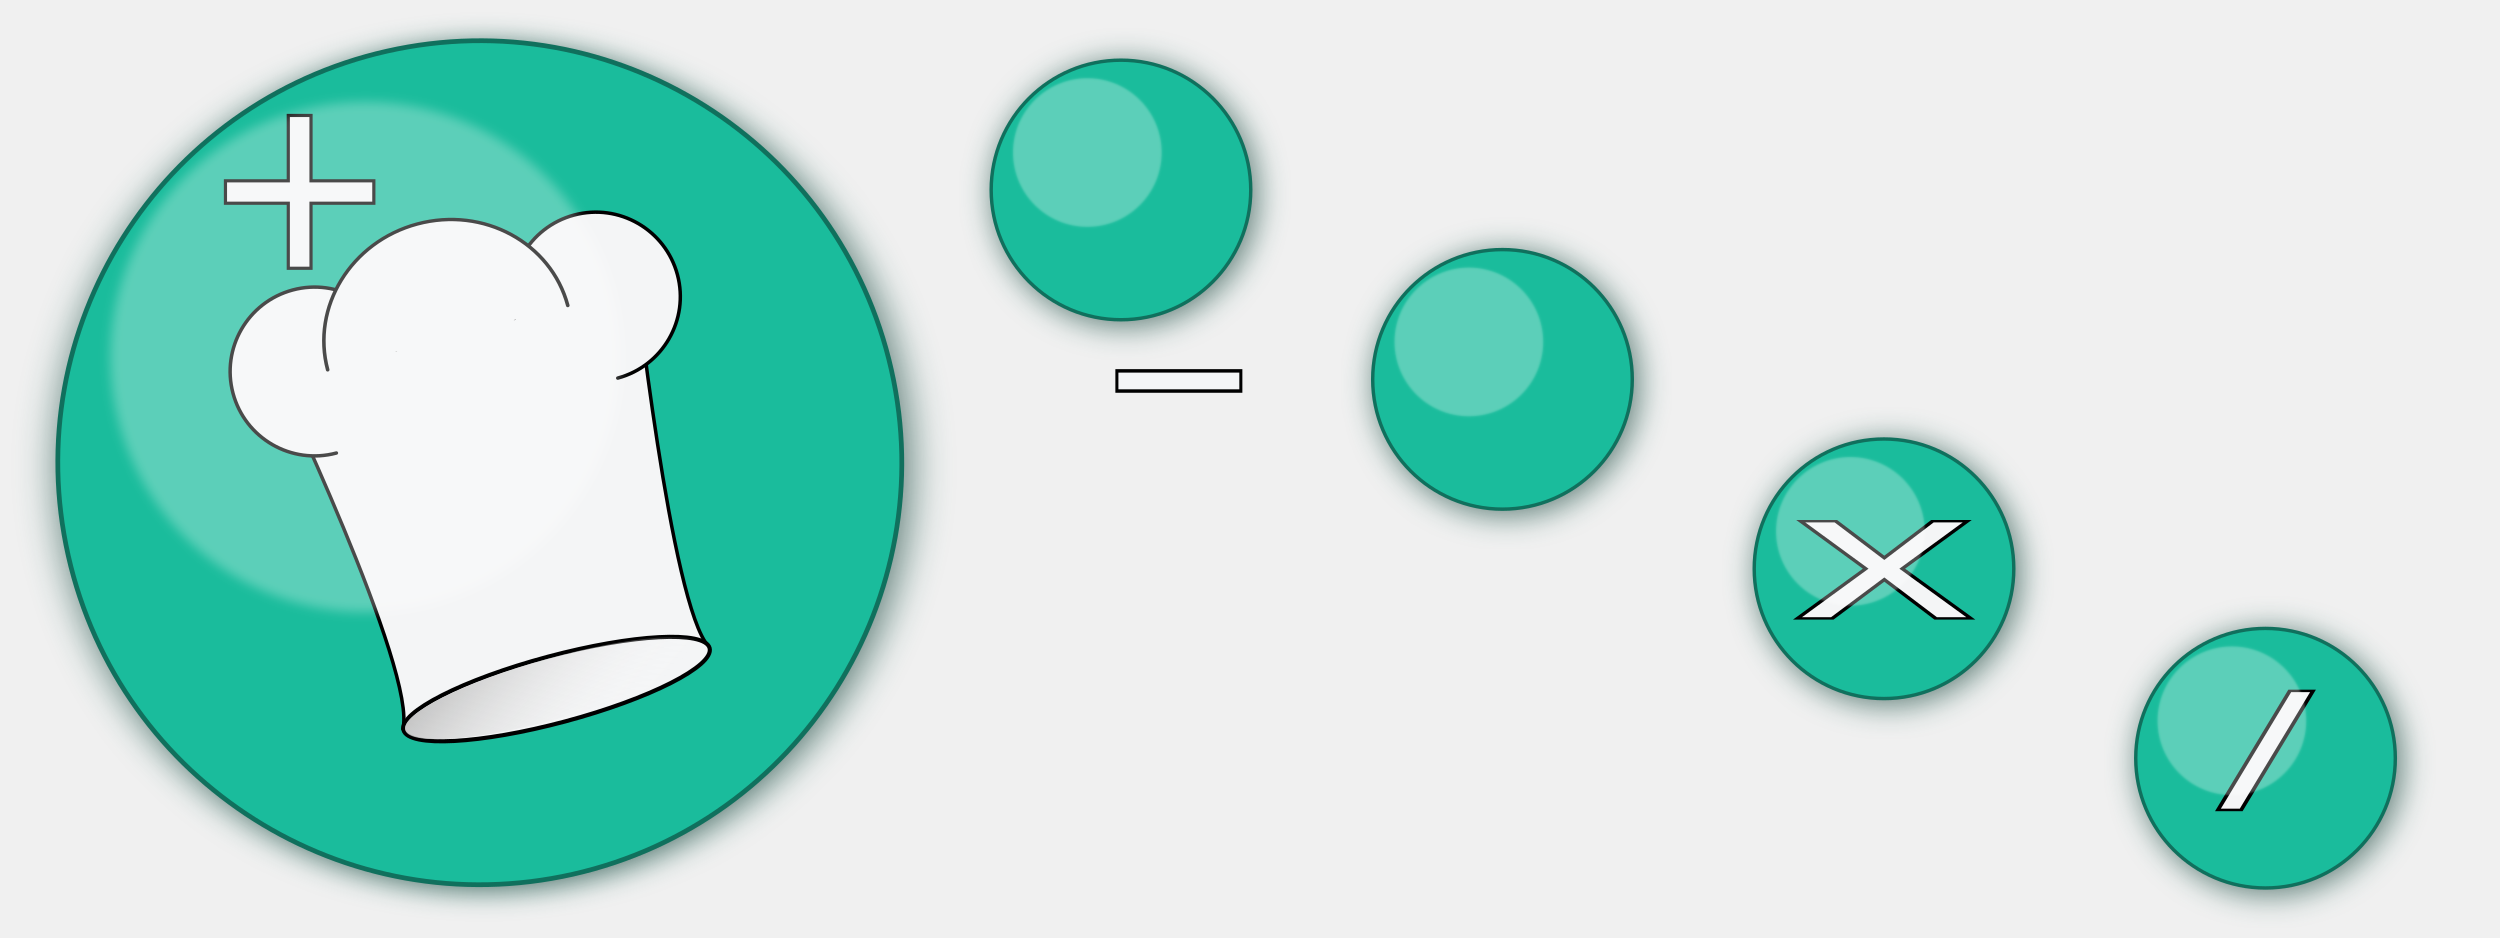
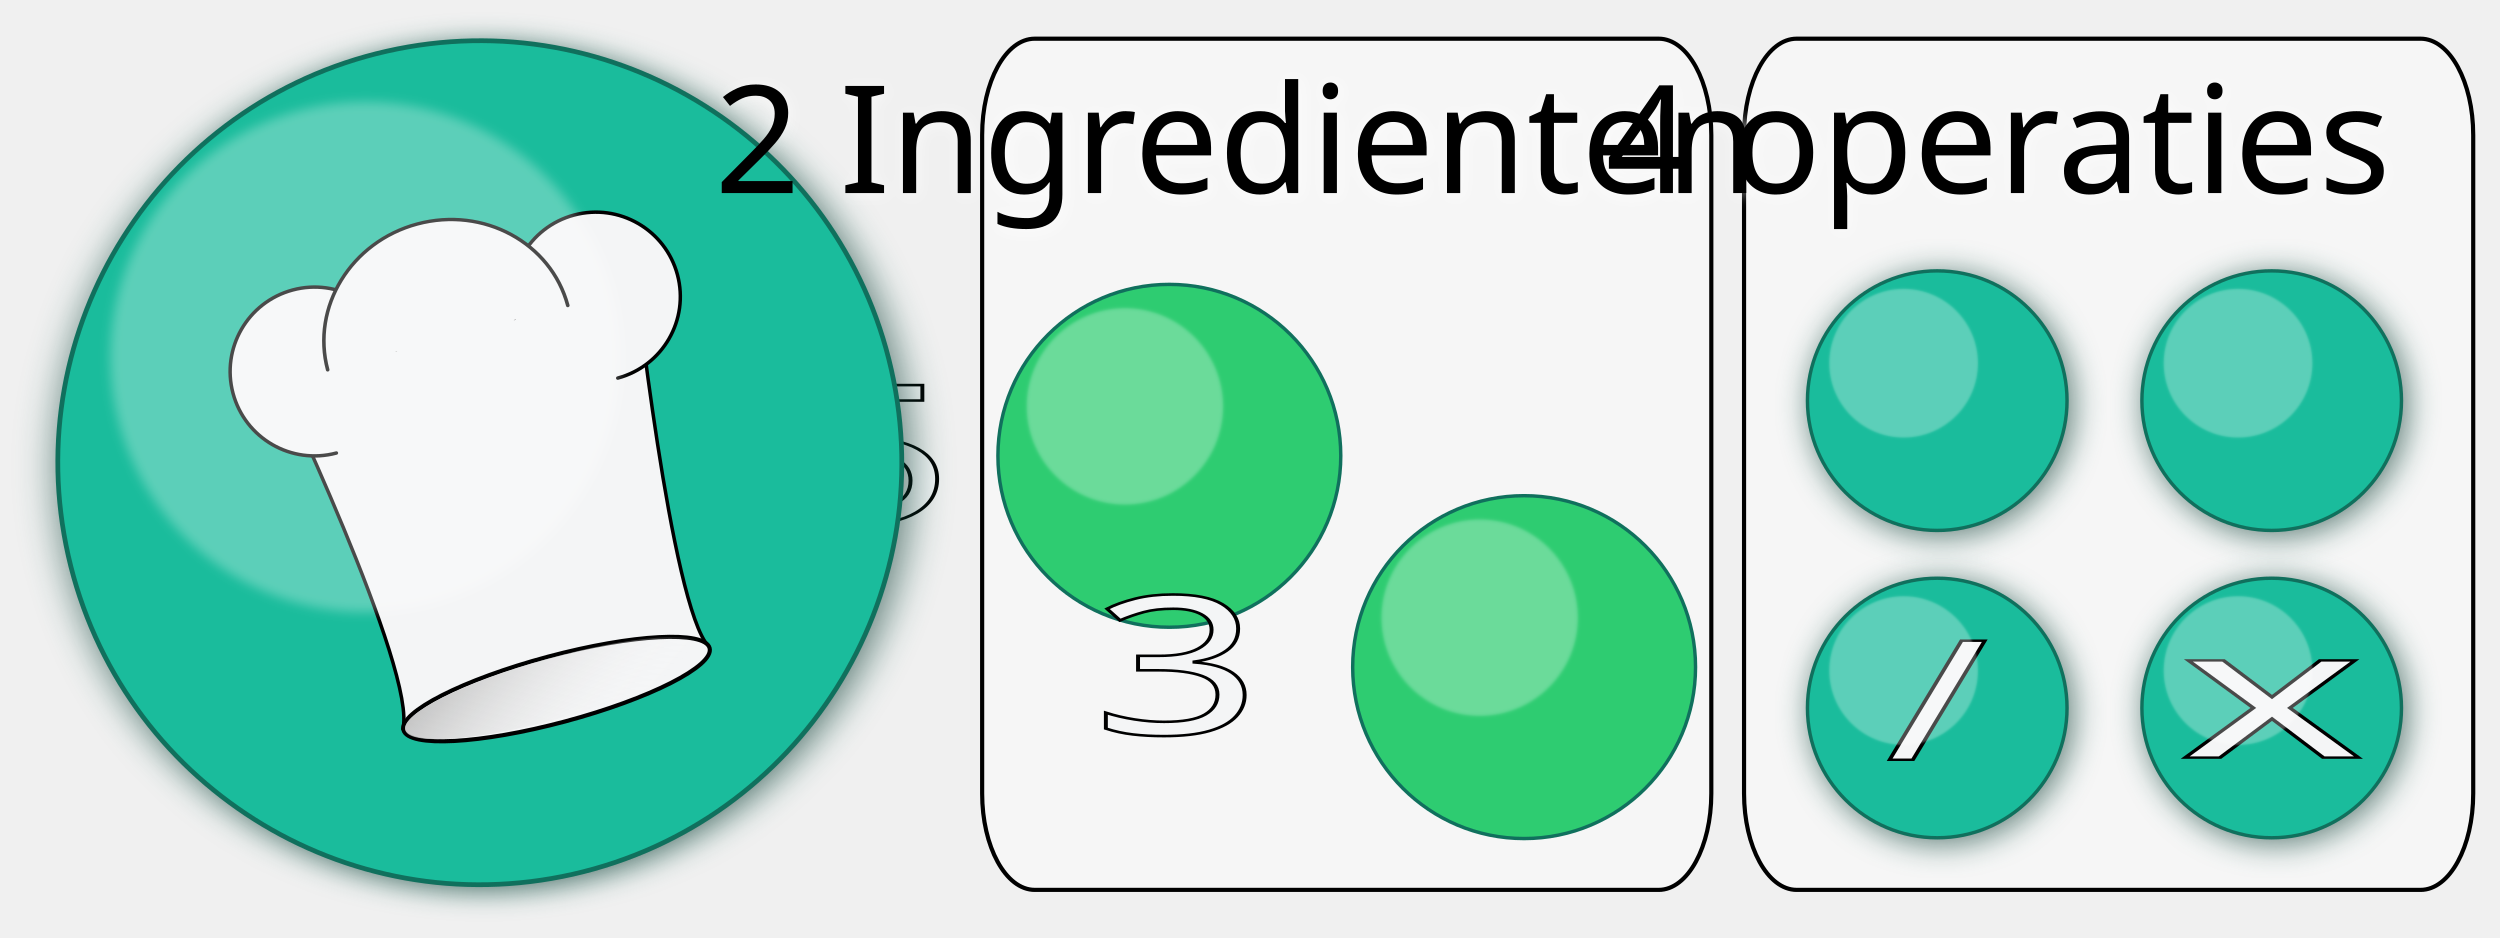
<svg xmlns="http://www.w3.org/2000/svg" xmlns:xlink="http://www.w3.org/1999/xlink" width="2400" height="900" id="svg2" version="1.1">
  <defs id="defs4">
    <linearGradient id="linearGradient5101">
      <stop style="stop-color:#bbbbbb;stop-opacity:1;" offset="0" id="stop5103" />
      <stop style="stop-color:#ffffff;stop-opacity:0;" offset="1" id="stop5105" />
    </linearGradient>
    <linearGradient id="linearGradient4840">
      <stop style="stop-color:#c2bcbb;stop-opacity:1;" offset="0" id="stop4842" />
      <stop style="stop-color:#ffffff;stop-opacity:0;" offset="1" id="stop4844" />
    </linearGradient>
    <linearGradient id="linearGradient4816">
      <stop style="stop-color:#ffffff;stop-opacity:1;" offset="0" id="stop4818" />
      <stop id="stop4824" offset="0.819" style="stop-color:#ffffff;stop-opacity:1;" />
      <stop style="stop-color:#1abc9c;stop-opacity:1;" offset="1" id="stop4820" />
    </linearGradient>
    <linearGradient xlink:href="#linearGradient4840" id="linearGradient4861" gradientUnits="userSpaceOnUse" x1="-833.824" y1="248.401" x2="-696.682" y2="431.258" />
    <linearGradient xlink:href="#linearGradient5101" id="linearGradient5117" gradientUnits="userSpaceOnUse" x1="400.534" y1="530.675" x2="513.169" y2="686.396" />
    <filter id="filter3900" color-interpolation-filters="sRGB">
      <feGaussianBlur stdDeviation="14.232" id="feGaussianBlur3902" />
    </filter>
    <filter id="filter3912" x="-0.138" width="1.275" y="-0.138" height="1.275" color-interpolation-filters="sRGB">
      <feGaussianBlur stdDeviation="17.255" id="feGaussianBlur3914" />
    </filter>
    <filter id="filter3916" x="-0.138" width="1.275" y="-0.138" height="1.275" color-interpolation-filters="sRGB">
      <feGaussianBlur stdDeviation="17.255" id="feGaussianBlur3918" />
    </filter>
    <filter id="filter3920" x="-0.138" width="1.275" y="-0.138" height="1.275" color-interpolation-filters="sRGB">
      <feGaussianBlur stdDeviation="17.255" id="feGaussianBlur3922" />
    </filter>
    <filter id="filter3924" x="-0.138" width="1.275" y="-0.138" height="1.275" color-interpolation-filters="sRGB">
      <feGaussianBlur stdDeviation="17.255" id="feGaussianBlur3926" />
    </filter>
    <filter id="filter3978" color-interpolation-filters="sRGB">
      <feGaussianBlur stdDeviation="3.01" id="feGaussianBlur3980" />
    </filter>
    <filter id="filter3982" color-interpolation-filters="sRGB">
      <feGaussianBlur stdDeviation="3.01" id="feGaussianBlur3984" />
    </filter>
    <filter id="filter3986" color-interpolation-filters="sRGB">
      <feGaussianBlur stdDeviation="3.01" id="feGaussianBlur3988" />
    </filter>
    <filter id="filter3990" color-interpolation-filters="sRGB">
      <feGaussianBlur stdDeviation="3.01" id="feGaussianBlur3992" />
    </filter>
    <filter id="filter3994" color-interpolation-filters="sRGB">
      <feGaussianBlur stdDeviation="3.01" id="feGaussianBlur3996" />
    </filter>
+     <filter id="filter4120" x="-0.029" width="1.058" y="-0.12" height="1.239">
+       <feGaussianBlur stdDeviation="6.892" id="feGaussianBlur4122" />
+     </filter>
+     <filter id="filter4124" x="-0.037" width="1.075" y="-0.122" height="1.243">
+       <feGaussianBlur stdDeviation="6.892" id="feGaussianBlur4126" />
+     </filter>
  </defs>
  <g id="layer1" transform="translate(0,-152.3622)">
+     <rect ry="92.511" rx="50.507" y="189.505" x="1674.286" height="817.143" width="700" id="rect4085" style="fill:#ffffff;fill-opacity:0.427;stroke:#000000;stroke-width:4;stroke-miterlimit:4;stroke-opacity:1;stroke-dasharray:none" />
+     <text id="text4100" y="339.692" x="1295.714" style="font-size:64px;font-style:normal;font-variant:normal;font-weight:normal;font-stretch:normal;text-align:center;line-height:100%;writing-mode:lr-tb;text-anchor:middle;fill:#ffffff;fill-opacity:0.569;stroke:#000004;stroke-width:3.057;stroke-linecap:square;stroke-linejoin:miter;stroke-miterlimit:4;stroke-opacity:1;stroke-dasharray:none;stroke-dashoffset:0;font-family:Arial;-inkscape-font-specification:Arial;filter:url(#filter4120)" xml:space="preserve">
+       <tspan id="tspan4102" y="339.692" x="1295.714">
+         <tspan id="tspan4104" style="font-size:144px;fill:#ffffff;fill-opacity:0.569;stroke:none;font-family:League Gothic;-inkscape-font-specification:League Gothic" y="339.692" x="1295.714">2 Ingredienten</tspan>
+       </tspan>
+     </text>
+     <rect style="fill:#ffffff;fill-opacity:0.427;stroke:#000000;stroke-width:4;stroke-miterlimit:4;stroke-opacity:1;stroke-dasharray:none" id="rect4083" width="700" height="817.143" x="942.857" y="189.505" rx="50.507" ry="92.511" />
+     <text id="text4106" y="339.699" x="2026.896" style="font-size:64px;font-style:normal;font-variant:normal;font-weight:normal;font-stretch:normal;text-align:center;line-height:100%;writing-mode:lr-tb;text-anchor:middle;fill:#ffffff;fill-opacity:0.569;stroke:#000004;stroke-width:3.057;stroke-linecap:square;stroke-linejoin:miter;stroke-miterlimit:4;stroke-opacity:1;stroke-dasharray:none;stroke-dashoffset:0;font-family:Arial;-inkscape-font-specification:Arial;filter:url(#filter4124)" xml:space="preserve">
+       <tspan id="tspan4108" y="339.699" x="2026.896">
+         <tspan id="tspan4110" style="font-size:144px;fill:#ffffff;fill-opacity:0.569;stroke:none;font-family:League Gothic;-inkscape-font-specification:League Gothic" y="339.699" x="2026.896">4 operaties</tspan>
+       </tspan>
+     </text>
+     <g id="g3091" transform="translate(800.9468,60.39377)">
+       <path transform="matrix(0.8277916,0,0,0.8277916,423.0794,273.2524)" d="m 1311.178,250.472 c 0,83.126 -67.387,150.513 -150.513,150.513 -83.126,0 -150.513,-67.387 -150.513,-150.513 0,-83.126 67.387,-150.513 150.513,-150.513 83.126,0 150.513,67.387 150.513,150.513 z" id="path3906" style="fill:#062a23;fill-opacity:0.569;stroke:#10705d;stroke-width:4;stroke-linecap:round;stroke-linejoin:round;stroke-miterlimit:4;stroke-opacity:1;stroke-dasharray:none;stroke-dashoffset:0;filter:url(#filter3916)" />
+       <g id="g3054">
+         <path transform="matrix(0.8277916,0,0,0.8277916,419.0794,269.2524)" d="m 1311.178,250.472 c 0,83.126 -67.387,150.513 -150.513,150.513 -83.126,0 -150.513,-67.387 -150.513,-150.513 0,-83.126 67.387,-150.513 150.513,-150.513 83.126,0 150.513,67.387 150.513,150.513 z" id="path4899" style="fill:#1abc9c;fill-opacity:1;stroke:#10705d;stroke-width:4;stroke-linecap:round;stroke-linejoin:round;stroke-miterlimit:4;stroke-opacity:1;stroke-dasharray:none;stroke-dashoffset:0" />
+         <text id="text4901" y="413.488" x="1472.484" style="font-size:283.434px;font-style:normal;font-variant:normal;font-weight:normal;font-stretch:normal;text-align:center;line-height:100%;writing-mode:lr-tb;text-anchor:middle;fill:#f4f5f6;fill-opacity:1;stroke:#000000;stroke-width:3.117;stroke-miterlimit:4;stroke-opacity:1;stroke-dasharray:none;font-family:League Gothic;-inkscape-font-specification:League Gothic" xml:space="preserve" transform="scale(0.937175,1.067037)">
+           <tspan id="tspan4903" y="413.488" x="1472.484" style="fill:#f4f5f6;fill-opacity:1;stroke-width:3.117">_</tspan>
+         </text>
+         <path style="fill:#ffffff;fill-opacity:0.29;stroke:none;filter:url(#filter3986)" id="path4907" d="m 1311.178,250.472 c 0,83.126 -67.387,150.513 -150.513,150.513 -83.126,0 -150.513,-67.387 -150.513,-150.513 0,-83.126 67.387,-150.513 150.513,-150.513 83.126,0 150.513,67.387 150.513,150.513 z" transform="matrix(0.4742701,0,0,0.4742701,797.1156,321.8572)" />
+       </g>
+     </g>
+     <g id="g4005" transform="translate(-86.98642,80.28571)">
+       <g transform="translate(1147.542,72.58195)" id="g3082">
+         <path transform="matrix(0.8277916,0,0,0.8277916,163.4702,475.8378)" d="m 1311.178,250.472 c 0,83.126 -67.387,150.513 -150.513,150.513 -83.126,0 -150.513,-67.387 -150.513,-150.513 0,-83.126 67.387,-150.513 150.513,-150.513 83.126,0 150.513,67.387 150.513,150.513 z" id="path3908" style="fill:#062a23;fill-opacity:0.569;stroke:#10705d;stroke-width:4;stroke-linecap:round;stroke-linejoin:round;stroke-miterlimit:4;stroke-opacity:1;stroke-dasharray:none;stroke-dashoffset:0;filter:url(#filter3920)" />
+         <g id="g3067">
+           <path transform="matrix(0.8277916,0,0,0.8277916,159.4702,471.8378)" d="m 1311.178,250.472 c 0,83.126 -67.387,150.513 -150.513,150.513 -83.126,0 -150.513,-67.387 -150.513,-150.513 0,-83.126 67.387,-150.513 150.513,-150.513 83.126,0 150.513,67.387 150.513,150.513 z" id="path4911" style="fill:#1abc9c;fill-opacity:1;stroke:#10705d;stroke-width:4;stroke-linecap:round;stroke-linejoin:round;stroke-miterlimit:4;stroke-opacity:1;stroke-dasharray:none;stroke-dashoffset:0" />
+           <text transform="scale(1.392025,0.718378)" id="text4913" y="1011.709" x="804.859" style="font-size:242.338px;font-style:normal;font-variant:normal;font-weight:normal;font-stretch:normal;text-align:center;line-height:100%;writing-mode:lr-tb;text-anchor:middle;fill:#f4f5f6;fill-opacity:1;stroke:#000000;stroke-width:3.218;stroke-miterlimit:4;stroke-opacity:1;stroke-dasharray:none;font-family:League Gothic;-inkscape-font-specification:League Gothic" xml:space="preserve">
+             <tspan style="fill:#f4f5f6;fill-opacity:1;stroke-width:3.218" id="tspan4915" y="1011.709" x="804.859">x<tspan id="tspan4917" style="fill:#f4f5f6;fill-opacity:1;stroke:#000000;stroke-width:3.218;stroke-miterlimit:4;stroke-opacity:1;stroke-dasharray:none" y="1011.709" x="804.859" />
+             </tspan>
+           </text>
+           <path style="fill:#ffffff;fill-opacity:0.29;stroke:none;filter:url(#filter3994)" id="path4919" d="m 1311.178,250.472 c 0,83.126 -67.387,150.513 -150.513,150.513 -83.126,0 -150.513,-67.387 -150.513,-150.513 0,-83.126 67.387,-150.513 150.513,-150.513 83.126,0 150.513,67.387 150.513,150.513 z" transform="matrix(0.4742701,0,0,0.4742701,537.5064,524.4426)" />
+         </g>
+       </g>
+       <g transform="translate(520.4071,-119.9019)" id="g3074">
+         <path style="fill:#062a23;fill-opacity:0.569;stroke:#10705d;stroke-width:4;stroke-linecap:round;stroke-linejoin:round;stroke-miterlimit:4;stroke-opacity:1;stroke-dasharray:none;stroke-dashoffset:0;filter:url(#filter3924)" id="path3910" d="m 1311.178,250.472 c 0,83.126 -67.387,150.513 -150.513,150.513 -83.126,0 -150.513,-67.387 -150.513,-150.513 0,-83.126 67.387,-150.513 150.513,-150.513 83.126,0 150.513,67.387 150.513,150.513 z" transform="matrix(0.8277916,0,0,0.8277916,469.5464,668.3216)" />
+         <path transform="matrix(0.8277916,0,0,0.8277916,465.5464,664.3216)" d="m 1311.178,250.472 c 0,83.126 -67.387,150.513 -150.513,150.513 -83.126,0 -150.513,-67.387 -150.513,-150.513 0,-83.126 67.387,-150.513 150.513,-150.513 83.126,0 150.513,67.387 150.513,150.513 z" id="path4923" style="fill:#1abc9c;fill-opacity:1;stroke:#10705d;stroke-width:4;stroke-linecap:round;stroke-linejoin:round;stroke-miterlimit:4;stroke-opacity:1;stroke-dasharray:none;stroke-dashoffset:0" />
+         <text id="text4925" y="1172.57" x="1120.697" style="font-size:203.722px;font-style:normal;font-variant:normal;font-weight:normal;font-stretch:normal;text-align:center;line-height:100%;writing-mode:lr-tb;text-anchor:middle;fill:#f4f5f6;fill-opacity:1;stroke:#000000;stroke-width:3.064;stroke-miterlimit:4;stroke-opacity:1;stroke-dasharray:none;font-family:League Gothic;-inkscape-font-specification:League Gothic" xml:space="preserve" transform="scale(1.272671,0.7857489)">
+           <tspan id="tspan4927" y="1172.57" x="1120.697" style="fill:#f4f5f6;fill-opacity:1;stroke-width:3.064">/<tspan id="tspan4929" style="fill:#f4f5f6;fill-opacity:1;stroke:#000000;stroke-width:3.064;stroke-miterlimit:4;stroke-opacity:1;stroke-dasharray:none" y="1172.57" x="1120.697" />
+           </tspan>
+         </text>
+         <path style="fill:#ffffff;fill-opacity:0.29;stroke:none;filter:url(#filter3990)" id="path4931" d="m 1311.178,250.472 c 0,83.126 -67.387,150.513 -150.513,150.513 -83.126,0 -150.513,-67.387 -150.513,-150.513 0,-83.126 67.387,-150.513 150.513,-150.513 83.126,0 150.513,67.387 150.513,150.513 z" transform="matrix(0.4742701,0,0,0.4742701,843.5826,716.9264)" />
+       </g>
+     </g>
+     <g id="g3909" transform="translate(783.6267,-262.6754)">
+       <g transform="translate(0,464.9315)" id="g3895">
+         <path transform="matrix(0.8277916,0,0,0.8277916,119.3404,131.3901)" d="m 1311.178,250.472 c 0,83.126 -67.387,150.513 -150.513,150.513 -83.126,0 -150.513,-67.387 -150.513,-150.513 0,-83.126 67.387,-150.513 150.513,-150.513 83.126,0 150.513,67.387 150.513,150.513 z" id="path3904" style="fill:#062a23;fill-opacity:0.569;stroke:#10705d;stroke-width:4;stroke-linecap:round;stroke-linejoin:round;stroke-miterlimit:4;stroke-opacity:1;stroke-dasharray:none;stroke-dashoffset:0;filter:url(#filter3912)" />
+         <path style="fill:#1abc9c;fill-opacity:1;stroke:#10705d;stroke-width:4;stroke-linecap:round;stroke-linejoin:round;stroke-miterlimit:4;stroke-opacity:1;stroke-dasharray:none;stroke-dashoffset:0" id="path4872" d="m 1311.178,250.472 c 0,83.126 -67.387,150.513 -150.513,150.513 -83.126,0 -150.513,-67.387 -150.513,-150.513 0,-83.126 67.387,-150.513 150.513,-150.513 83.126,0 150.513,67.387 150.513,150.513 z" transform="matrix(0.8277916,0,0,0.8277916,115.3404,127.3901)" />
+         <text xml:space="preserve" style="font-size:303.115px;font-style:normal;font-variant:normal;font-weight:normal;font-stretch:normal;text-align:center;line-height:100%;writing-mode:lr-tb;text-anchor:middle;fill:#f4f5f6;fill-opacity:1;stroke:#000000;stroke-width:3.057;stroke-miterlimit:4;stroke-opacity:1;stroke-dasharray:none;font-family:League Gothic;-inkscape-font-specification:League Gothic" x="1076.066" y="443.546" id="text4884">
+           <tspan x="1076.066" y="443.546" id="tspan4886" style="fill:#f4f5f6;fill-opacity:1;stroke-width:3.057;stroke-miterlimit:4;stroke-dasharray:none">
+             <tspan x="1076.066" y="443.546" style="fill:#f4f5f6;fill-opacity:1;stroke:#000000;stroke-width:3.057;stroke-miterlimit:4;stroke-opacity:1;stroke-dasharray:none" id="tspan4888">+</tspan>
+           </tspan>
+         </text>
+         <path transform="matrix(0.4742701,0,0,0.4742701,493.3766,179.9949)" d="m 1311.178,250.472 c 0,83.126 -67.387,150.513 -150.513,150.513 -83.126,0 -150.513,-67.387 -150.513,-150.513 0,-83.126 67.387,-150.513 150.513,-150.513 83.126,0 150.513,67.387 150.513,150.513 z" id="path4874" style="fill:#ffffff;fill-opacity:0.29;stroke:none;filter:url(#filter3982)" />
+       </g>
+     </g>
+     <g id="g4087" transform="translate(4.15639,0)">
+       <g transform="translate(-354.8572,-244.7857)" id="g3949">
+         <g id="g3930" transform="translate(300,14.28572)">
+           <path style="fill:#2ecc71;fill-opacity:1;stroke:#10705d;stroke-width:3.028;stroke-linecap:round;stroke-linejoin:round;stroke-miterlimit:4;stroke-opacity:1;stroke-dasharray:none;stroke-dashoffset:0" id="path3932" d="m 1311.178,250.472 c 0,83.126 -67.387,150.513 -150.513,150.513 -83.126,0 -150.513,-67.387 -150.513,-150.513 0,-83.126 67.387,-150.513 150.513,-150.513 83.126,0 150.513,67.387 150.513,150.513 z" transform="matrix(1.093414,0,0,1.093414,-95.81593,546.5733)" />
+           <text transform="scale(1.23711,0.8083354)" xml:space="preserve" style="font-size:229.122px;font-style:normal;font-variant:normal;font-weight:normal;font-stretch:normal;text-align:center;line-height:100%;writing-mode:lr-tb;text-anchor:middle;fill:#f4f5f6;fill-opacity:1;stroke:#000000;stroke-width:3.057;stroke-miterlimit:4;stroke-opacity:1;stroke-dasharray:none;font-family:League Gothic;-inkscape-font-specification:League Gothic" x="947.129" y="1094.611" id="text3934">
+             <tspan x="947.129" y="1094.611" id="tspan3936" style="fill:#f4f5f6;fill-opacity:1;stroke-width:3.057;stroke-miterlimit:4;stroke-dasharray:none">0.5</tspan>
+           </text>
+           <path transform="matrix(0.6264544,0,0,0.6264544,403.5251,616.058)" d="m 1311.178,250.472 c 0,83.126 -67.387,150.513 -150.513,150.513 -83.126,0 -150.513,-67.387 -150.513,-150.513 0,-83.126 67.387,-150.513 150.513,-150.513 83.126,0 150.513,67.387 150.513,150.513 z" id="path3938" style="fill:#ffffff;fill-opacity:0.29;stroke:none;filter:url(#filter3982)" />
+         </g>
+       </g>
+       <g transform="translate(-622.8572,423.7858)" id="g3903">
+         <path transform="matrix(1.093414,0,0,1.093414,812.7555,95.14472)" d="m 1311.178,250.472 c 0,83.126 -67.387,150.513 -150.513,150.513 -83.126,0 -150.513,-67.387 -150.513,-150.513 0,-83.126 67.387,-150.513 150.513,-150.513 83.126,0 150.513,67.387 150.513,150.513 z" id="path3863" style="fill:#2ecc71;fill-opacity:1;stroke:#10705d;stroke-width:3.028;stroke-linecap:round;stroke-linejoin:round;stroke-miterlimit:4;stroke-opacity:1;stroke-dasharray:none;stroke-dashoffset:0" />
+         <text id="text3865" y="536.144" x="1681.559" style="font-size:229.122px;font-style:normal;font-variant:normal;font-weight:normal;font-stretch:normal;text-align:center;line-height:100%;writing-mode:lr-tb;text-anchor:middle;fill:#f4f5f6;fill-opacity:1;stroke:#000000;stroke-width:3.057;stroke-miterlimit:4;stroke-opacity:1;stroke-dasharray:none;font-family:League Gothic;-inkscape-font-specification:League Gothic" xml:space="preserve" transform="scale(1.23711,0.8083354)">
+           <tspan style="fill:#f4f5f6;fill-opacity:1;stroke-width:3.057;stroke-miterlimit:4;stroke-dasharray:none" id="tspan3867" y="536.144" x="1681.559">3</tspan>
+         </text>
+         <path style="fill:#ffffff;fill-opacity:0.29;stroke:none;filter:url(#filter3982)" id="path3869" d="m 1311.178,250.472 c 0,83.126 -67.387,150.513 -150.513,150.513 -83.126,0 -150.513,-67.387 -150.513,-150.513 0,-83.126 67.387,-150.513 150.513,-150.513 83.126,0 150.513,67.387 150.513,150.513 z" transform="matrix(0.6264544,0,0,0.6264544,1312.097,164.6295)" />
+       </g>
+     </g>
    <path transform="matrix(1.110645,-0.2509674,0.2509674,1.110645,1299.379,184.0538)" d="m -440,195.219 c 0,196.456 -159.259,355.714 -355.714,355.714 -196.456,0 -355.714,-159.259 -355.714,-355.714 0,-196.456 159.259,-355.714 355.714,-355.714 196.456,0 355.714,159.259 355.714,355.714 z" id="path3894" style="fill:#062a23;fill-opacity:0.608;stroke:#10705d;stroke-width:4;stroke-miterlimit:4;stroke-opacity:1;stroke-dasharray:none;filter:url(#filter3900)" />
    <path style="fill:#1abc9c;fill-opacity:1;stroke:#10705d;stroke-width:4;stroke-miterlimit:4;stroke-opacity:1;stroke-dasharray:none" id="path4803" d="m -440,195.219 c 0,196.456 -159.259,355.714 -355.714,355.714 -196.456,0 -355.714,-159.259 -355.714,-355.714 0,-196.456 159.259,-355.714 355.714,-355.714 196.456,0 355.714,159.259 355.714,355.714 z" transform="matrix(1.110645,-0.2509674,0.2509674,1.110645,1295.379,180.0538)" />
    <path style="fill:none;stroke:#000000;stroke-width:4.555;stroke-linecap:round;stroke-linejoin:round;stroke-miterlimit:4;stroke-opacity:1;stroke-dasharray:none;stroke-dashoffset:0" d="M -616.33,926.355 -683.124,700.128" id="path4719" />
    <path style="fill:none;stroke:#000000;stroke-width:4.555;stroke-linecap:round;stroke-linejoin:round;stroke-miterlimit:4;stroke-opacity:1;stroke-dasharray:none;stroke-dashoffset:0" d="M -330.024,859.582 -366.09,636.744" id="path4721" />
    <path style="fill:none;stroke:#000000;stroke-width:4.555;stroke-linecap:round;stroke-linejoin:round;stroke-miterlimit:4;stroke-opacity:1;stroke-dasharray:none;stroke-dashoffset:0" d="m -647.029,536.317 c -165.872,-19.121 -213.008,127.139 -9.746,170.829" id="path4723" />
    <path style="fill:none;stroke:#000000;stroke-width:4.555;stroke-linecap:round;stroke-linejoin:round;stroke-miterlimit:4;stroke-opacity:1;stroke-dasharray:none;stroke-dashoffset:0" d="m -676.852,534.801 c -17.892,-84.398 208.226,-136.945 247.288,-63.228" id="path4725" />
    <path style="fill:none;stroke:#000000;stroke-width:4.555;stroke-linecap:round;stroke-linejoin:round;stroke-miterlimit:4;stroke-opacity:1;stroke-dasharray:none;stroke-dashoffset:0" d="m -462.42,492.243 c 139.253,-98.681 211.046,57.26 74.182,161.298" id="path4727" />
    <path style="fill:none;stroke:#000000;stroke-width:4;stroke-linecap:round;stroke-linejoin:round;stroke-miterlimit:4;stroke-opacity:1;stroke-dasharray:none;stroke-dashoffset:0" id="path4729" d="m -646.498,363.943 c 0,19.805 -57.889,35.86 -129.3,35.86 -71.41,0 -129.3,-16.055 -129.3,-35.86 0,-19.805 57.889,-35.86 129.3,-35.86 71.41,0 129.3,16.055 129.3,35.86 z" transform="matrix(1.110645,-0.2509674,0.2509674,1.110645,296.9539,293.7818)" />
    <path transform="matrix(1.122489,-0.2536438,0.2508264,1.110021,299.7133,263.905)" d="m -905.097,363.943 c 0,-19.805 57.889,-35.86 129.3,-35.86 71.41,0 129.3,16.055 129.3,35.86" id="path4731" style="fill:none;stroke:#000000;stroke-width:4;stroke-linecap:round;stroke-linejoin:round;stroke-miterlimit:4;stroke-opacity:1;stroke-dasharray:none;stroke-dashoffset:0" />
    <path transform="matrix(1.110645,-0.2509674,0.2509674,1.110645,296.9539,293.7818)" d="m -646.498,363.943 c 0,19.805 -57.889,35.86 -129.3,35.86 -71.41,0 -129.3,-16.055 -129.3,-35.86 0,-19.805 57.889,-35.86 129.3,-35.86 71.41,0 129.3,16.055 129.3,35.86 z" id="path4733" style="fill:url(#linearGradient4861);fill-opacity:1;stroke:none" />
-     <g id="g3099" transform="translate(11.42857,31.42855)">
-       <path style="fill:#062a23;fill-opacity:0.569;stroke:#10705d;stroke-width:4;stroke-linecap:round;stroke-linejoin:round;stroke-miterlimit:4;stroke-opacity:1;stroke-dasharray:none;stroke-dashoffset:0;filter:url(#filter3912)" id="path3904" d="m 1311.178,250.472 c 0,83.126 -67.387,150.513 -150.513,150.513 -83.126,0 -150.513,-67.387 -150.513,-150.513 0,-83.126 67.387,-150.513 150.513,-150.513 83.126,0 150.513,67.387 150.513,150.513 z" transform="matrix(0.8277916,0,0,0.8277916,107.9118,99.9615)" />
-       <g id="g3060">
-         <path style="fill:#1abc9c;fill-opacity:1;stroke:#10705d;stroke-width:4;stroke-linecap:round;stroke-linejoin:round;stroke-miterlimit:4;stroke-opacity:1;stroke-dasharray:none;stroke-dashoffset:0" id="path4872" d="m 1311.178,250.472 c 0,83.126 -67.387,150.513 -150.513,150.513 -83.126,0 -150.513,-67.387 -150.513,-150.513 0,-83.126 67.387,-150.513 150.513,-150.513 83.126,0 150.513,67.387 150.513,150.513 z" transform="matrix(0.8277916,0,0,0.8277916,103.9118,95.9615)" />
-         <text xml:space="preserve" style="font-size:303.115px;font-style:normal;font-variant:normal;font-weight:normal;font-stretch:normal;text-align:center;line-height:100%;writing-mode:lr-tb;text-anchor:middle;fill:#f4f5f6;fill-opacity:1;stroke:#000000;stroke-width:3.057;stroke-miterlimit:4;stroke-opacity:1;stroke-dasharray:none;font-family:League Gothic;-inkscape-font-specification:League Gothic" x="1064.638" y="412.117" id="text4884">
-           <tspan x="1064.638" y="412.117" id="tspan4886" style="fill:#f4f5f6;fill-opacity:1;stroke-width:3.057">
-             <tspan x="1064.638" y="412.117" style="fill:#f4f5f6;fill-opacity:1;stroke:#000000;stroke-width:3.057;stroke-miterlimit:4;stroke-opacity:1;stroke-dasharray:none" id="tspan4888">+</tspan>
-           </tspan>
-         </text>
-         <path transform="matrix(0.4742701,0,0,0.4742701,481.948,148.5663)" d="m 1311.178,250.472 c 0,83.126 -67.387,150.513 -150.513,150.513 -83.126,0 -150.513,-67.387 -150.513,-150.513 0,-83.126 67.387,-150.513 150.513,-150.513 83.126,0 150.513,67.387 150.513,150.513 z" id="path4874" style="fill:#ffffff;fill-opacity:0.29;stroke:none;filter:url(#filter3982)" />
-       </g>
-     </g>
-     <g id="g3091" transform="translate(62.52015,39.97197)">
-       <path transform="matrix(0.8277916,0,0,0.8277916,423.0794,273.2524)" d="m 1311.178,250.472 c 0,83.126 -67.387,150.513 -150.513,150.513 -83.126,0 -150.513,-67.387 -150.513,-150.513 0,-83.126 67.387,-150.513 150.513,-150.513 83.126,0 150.513,67.387 150.513,150.513 z" id="path3906" style="fill:#062a23;fill-opacity:0.569;stroke:#10705d;stroke-width:4;stroke-linecap:round;stroke-linejoin:round;stroke-miterlimit:4;stroke-opacity:1;stroke-dasharray:none;stroke-dashoffset:0;filter:url(#filter3916)" />
-       <g id="g3054">
-         <path transform="matrix(0.8277916,0,0,0.8277916,419.0794,269.2524)" d="m 1311.178,250.472 c 0,83.126 -67.387,150.513 -150.513,150.513 -83.126,0 -150.513,-67.387 -150.513,-150.513 0,-83.126 67.387,-150.513 150.513,-150.513 83.126,0 150.513,67.387 150.513,150.513 z" id="path4899" style="fill:#1abc9c;fill-opacity:1;stroke:#10705d;stroke-width:4;stroke-linecap:round;stroke-linejoin:round;stroke-miterlimit:4;stroke-opacity:1;stroke-dasharray:none;stroke-dashoffset:0" />
-         <text id="text4901" y="413.488" x="1472.484" style="font-size:283.434px;font-style:normal;font-variant:normal;font-weight:normal;font-stretch:normal;text-align:center;line-height:100%;writing-mode:lr-tb;text-anchor:middle;fill:#f4f5f6;fill-opacity:1;stroke:#000000;stroke-width:3.117;stroke-miterlimit:4;stroke-opacity:1;stroke-dasharray:none;font-family:League Gothic;-inkscape-font-specification:League Gothic" xml:space="preserve" transform="scale(0.937175,1.067037)">
-           <tspan id="tspan4903" y="413.488" x="1472.484" style="fill:#f4f5f6;fill-opacity:1;stroke-width:3.117">_</tspan>
-         </text>
-         <path style="fill:#ffffff;fill-opacity:0.29;stroke:none;filter:url(#filter3986)" id="path4907" d="m 1311.178,250.472 c 0,83.126 -67.387,150.513 -150.513,150.513 -83.126,0 -150.513,-67.387 -150.513,-150.513 0,-83.126 67.387,-150.513 150.513,-150.513 83.126,0 150.513,67.387 150.513,150.513 z" transform="matrix(0.4742701,0,0,0.4742701,797.1156,321.8572)" />
-       </g>
-     </g>
-     <g id="g3082" transform="translate(688.3884,19.22094)">
-       <path style="fill:#062a23;fill-opacity:0.569;stroke:#10705d;stroke-width:4;stroke-linecap:round;stroke-linejoin:round;stroke-miterlimit:4;stroke-opacity:1;stroke-dasharray:none;stroke-dashoffset:0;filter:url(#filter3920)" id="path3908" d="m 1311.178,250.472 c 0,83.126 -67.387,150.513 -150.513,150.513 -83.126,0 -150.513,-67.387 -150.513,-150.513 0,-83.126 67.387,-150.513 150.513,-150.513 83.126,0 150.513,67.387 150.513,150.513 z" transform="matrix(0.8277916,0,0,0.8277916,163.4702,475.8378)" />
-       <g id="g3067">
-         <path style="fill:#1abc9c;fill-opacity:1;stroke:#10705d;stroke-width:4;stroke-linecap:round;stroke-linejoin:round;stroke-miterlimit:4;stroke-opacity:1;stroke-dasharray:none;stroke-dashoffset:0" id="path4911" d="m 1311.178,250.472 c 0,83.126 -67.387,150.513 -150.513,150.513 -83.126,0 -150.513,-67.387 -150.513,-150.513 0,-83.126 67.387,-150.513 150.513,-150.513 83.126,0 150.513,67.387 150.513,150.513 z" transform="matrix(0.8277916,0,0,0.8277916,159.4702,471.8378)" />
-         <text xml:space="preserve" style="font-size:242.338px;font-style:normal;font-variant:normal;font-weight:normal;font-stretch:normal;text-align:center;line-height:100%;writing-mode:lr-tb;text-anchor:middle;fill:#f4f5f6;fill-opacity:1;stroke:#000000;stroke-width:3.218;stroke-miterlimit:4;stroke-opacity:1;stroke-dasharray:none;font-family:League Gothic;-inkscape-font-specification:League Gothic" x="804.859" y="1011.709" id="text4913" transform="scale(1.392025,0.718378)">
-           <tspan x="804.859" y="1011.709" id="tspan4915" style="fill:#f4f5f6;fill-opacity:1;stroke-width:3.218">x<tspan x="804.859" y="1011.709" style="fill:#f4f5f6;fill-opacity:1;stroke:#000000;stroke-width:3.218;stroke-miterlimit:4;stroke-opacity:1;stroke-dasharray:none" id="tspan4917" />
-           </tspan>
-         </text>
-         <path transform="matrix(0.4742701,0,0,0.4742701,537.5064,524.4426)" d="m 1311.178,250.472 c 0,83.126 -67.387,150.513 -150.513,150.513 -83.126,0 -150.513,-67.387 -150.513,-150.513 0,-83.126 67.387,-150.513 150.513,-150.513 83.126,0 150.513,67.387 150.513,150.513 z" id="path4919" style="fill:#ffffff;fill-opacity:0.29;stroke:none;filter:url(#filter3994)" />
-       </g>
-     </g>
-     <g id="g3074" transform="translate(748.5715,8.571429)">
-       <path transform="matrix(0.8277916,0,0,0.8277916,469.5464,668.3216)" d="m 1311.178,250.472 c 0,83.126 -67.387,150.513 -150.513,150.513 -83.126,0 -150.513,-67.387 -150.513,-150.513 0,-83.126 67.387,-150.513 150.513,-150.513 83.126,0 150.513,67.387 150.513,150.513 z" id="path3910" style="fill:#062a23;fill-opacity:0.569;stroke:#10705d;stroke-width:4;stroke-linecap:round;stroke-linejoin:round;stroke-miterlimit:4;stroke-opacity:1;stroke-dasharray:none;stroke-dashoffset:0;filter:url(#filter3924)" />
-       <path style="fill:#1abc9c;fill-opacity:1;stroke:#10705d;stroke-width:4;stroke-linecap:round;stroke-linejoin:round;stroke-miterlimit:4;stroke-opacity:1;stroke-dasharray:none;stroke-dashoffset:0" id="path4923" d="m 1311.178,250.472 c 0,83.126 -67.387,150.513 -150.513,150.513 -83.126,0 -150.513,-67.387 -150.513,-150.513 0,-83.126 67.387,-150.513 150.513,-150.513 83.126,0 150.513,67.387 150.513,150.513 z" transform="matrix(0.8277916,0,0,0.8277916,465.5464,664.3216)" />
-       <text transform="scale(1.272671,0.7857489)" xml:space="preserve" style="font-size:203.722px;font-style:normal;font-variant:normal;font-weight:normal;font-stretch:normal;text-align:center;line-height:100%;writing-mode:lr-tb;text-anchor:middle;fill:#f4f5f6;fill-opacity:1;stroke:#000000;stroke-width:3.064;stroke-miterlimit:4;stroke-opacity:1;stroke-dasharray:none;font-family:League Gothic;-inkscape-font-specification:League Gothic" x="1120.697" y="1172.57" id="text4925">
-         <tspan style="fill:#f4f5f6;fill-opacity:1;stroke-width:3.064" x="1120.697" y="1172.57" id="tspan4927">/<tspan x="1120.697" y="1172.57" style="fill:#f4f5f6;fill-opacity:1;stroke:#000000;stroke-width:3.064;stroke-miterlimit:4;stroke-opacity:1;stroke-dasharray:none" id="tspan4929" />
-         </tspan>
-       </text>
-       <path transform="matrix(0.4742701,0,0,0.4742701,843.5826,716.9264)" d="m 1311.178,250.472 c 0,83.126 -67.387,150.513 -150.513,150.513 -83.126,0 -150.513,-67.387 -150.513,-150.513 0,-83.126 67.387,-150.513 150.513,-150.513 83.126,0 150.513,67.387 150.513,150.513 z" id="path4931" style="fill:#ffffff;fill-opacity:0.29;stroke:none;filter:url(#filter3990)" />
-     </g>
    <path style="fill:#f4f5f6;fill-opacity:1;stroke:#000000;stroke-width:3.355;stroke-linejoin:bevel;stroke-miterlimit:4;stroke-opacity:1" d="m 261.347,505.41 347.907,-93.221 c 0,0 34.806,322.489 71.194,360.967 L 386.568,852.991 C 401.875,799.169 261.347,505.41 261.347,505.41 z" id="rect4996" />
    <path style="fill:#f4f5f6;fill-opacity:1;stroke:#000000;stroke-width:4;stroke-linecap:round;stroke-linejoin:round;stroke-miterlimit:4;stroke-opacity:1;stroke-dasharray:none;stroke-dashoffset:0" id="path4999" d="m 338.906,325.223 c -53.279,0 -96.47,-43.191 -96.47,-96.47 0,-53.279 43.191,-96.47 96.47,-96.47 53.279,-1e-5 96.47,43.191 96.47,96.47 0,0 0,0 0,0" transform="matrix(0.8112185,-0.2173654,0.2173654,0.8112185,-22.69255,397.0957)" />
    <path transform="matrix(0.8112185,-0.2173654,0.2173654,0.8112185,247.4275,325.1565)" style="fill:#f4f5f6;fill-opacity:1;stroke:#000000;stroke-width:4;stroke-linecap:round;stroke-linejoin:round;stroke-miterlimit:4;stroke-opacity:1;stroke-dasharray:none;stroke-dashoffset:0" id="path4999-9" d="m 242.437,228.754 c 1e-5,-53.279 43.191,-96.47 96.47,-96.47 53.279,0 96.47,43.191 96.47,96.47 -1e-5,53.279 -43.191,96.47 -96.47,96.47" />
    <path transform="matrix(1.194676,-0.3201126,0.3031865,1.131507,-44.40246,326.1977)" style="fill:#f4f5f6;fill-opacity:1;stroke:#000000;stroke-width:2.791;stroke-linecap:round;stroke-linejoin:round;stroke-miterlimit:4;stroke-opacity:1;stroke-dasharray:none;stroke-dashoffset:0" id="path4999-4" d="m 242.437,228.754 c 1e-5,-53.279 43.191,-96.47 96.47,-96.47 53.279,0 96.47,43.191 96.47,96.47" />
    <path transform="matrix(1.627471,0,0,1.627471,-1538.041,87.4102)" d="m 1311.178,250.472 c 0,83.126 -67.387,150.513 -150.513,150.513 -83.126,0 -150.513,-67.387 -150.513,-150.513 0,-83.126 67.387,-150.513 150.513,-150.513 83.126,0 150.513,67.387 150.513,150.513 z" id="path4919-4" style="fill:#ffffff;fill-opacity:0.29;stroke:none;filter:url(#filter3978)" />
    <path style="fill:#f4f5f6;fill-opacity:1;stroke:#000000;stroke-width:4;stroke-linecap:round;stroke-linejoin:round;stroke-miterlimit:4;stroke-opacity:1;stroke-dasharray:none;stroke-dashoffset:0" id="path5026" d="m 631.429,610.714 c 0,17.752 -68.436,32.143 -152.857,32.143 -84.421,0 -152.857,-14.391 -152.857,-32.143 0,-17.752 68.436,-32.143 152.857,-32.143 84.421,0 152.857,14.391 152.857,32.143 z" transform="matrix(0.9611686,-0.2575443,0.2588576,0.9660696,-83.77839,347.1337)" />
    <path transform="matrix(0.9428781,-0.2648425,0.2862462,0.8609276,-92.82315,413.9453)" d="m 631.429,610.714 c 0,17.752 -68.436,32.143 -152.857,32.143 -84.421,0 -152.857,-14.391 -152.857,-32.143 0,-17.752 68.436,-32.143 152.857,-32.143 84.421,0 152.857,14.391 152.857,32.143 z" id="path5091" style="fill:url(#linearGradient5117);fill-opacity:1;stroke:none" />
+     <text xml:space="preserve" style="font-size:64px;font-style:normal;font-variant:normal;font-weight:normal;font-stretch:normal;text-align:center;line-height:100%;writing-mode:lr-tb;text-anchor:middle;fill:#000000;fill-opacity:1;stroke:#000004;stroke-width:3.057;stroke-linecap:square;stroke-linejoin:miter;stroke-miterlimit:4;stroke-opacity:1;stroke-dasharray:none;stroke-dashoffset:0;font-family:Arial;-inkscape-font-specification:Arial" x="1293.714" y="337.692" id="text4071">
+       <tspan x="1293.714" y="337.692" id="tspan4073">
+         <tspan x="1293.714" y="337.692" style="font-size:144px;fill:#000000;fill-opacity:1;stroke:none;font-family:League Gothic;-inkscape-font-specification:League Gothic" id="tspan4075">2 Ingredienten</tspan>
+       </tspan>
+     </text>
+     <text xml:space="preserve" style="font-size:64px;font-style:normal;font-variant:normal;font-weight:normal;font-stretch:normal;text-align:center;line-height:100%;writing-mode:lr-tb;text-anchor:middle;fill:#000000;fill-opacity:1;stroke:#000004;stroke-width:3.057;stroke-linecap:square;stroke-linejoin:miter;stroke-miterlimit:4;stroke-opacity:1;stroke-dasharray:none;stroke-dashoffset:0;font-family:Arial;-inkscape-font-specification:Arial" x="2024.896" y="337.699" id="text4077">
+       <tspan x="2024.896" y="337.699" id="tspan4079">
+         <tspan x="2024.896" y="337.699" style="font-size:144px;fill:#000000;fill-opacity:1;stroke:none;font-family:League Gothic;-inkscape-font-specification:League Gothic" id="tspan4081">4 operaties</tspan>
+       </tspan>
+     </text>
  </g>
</svg>
